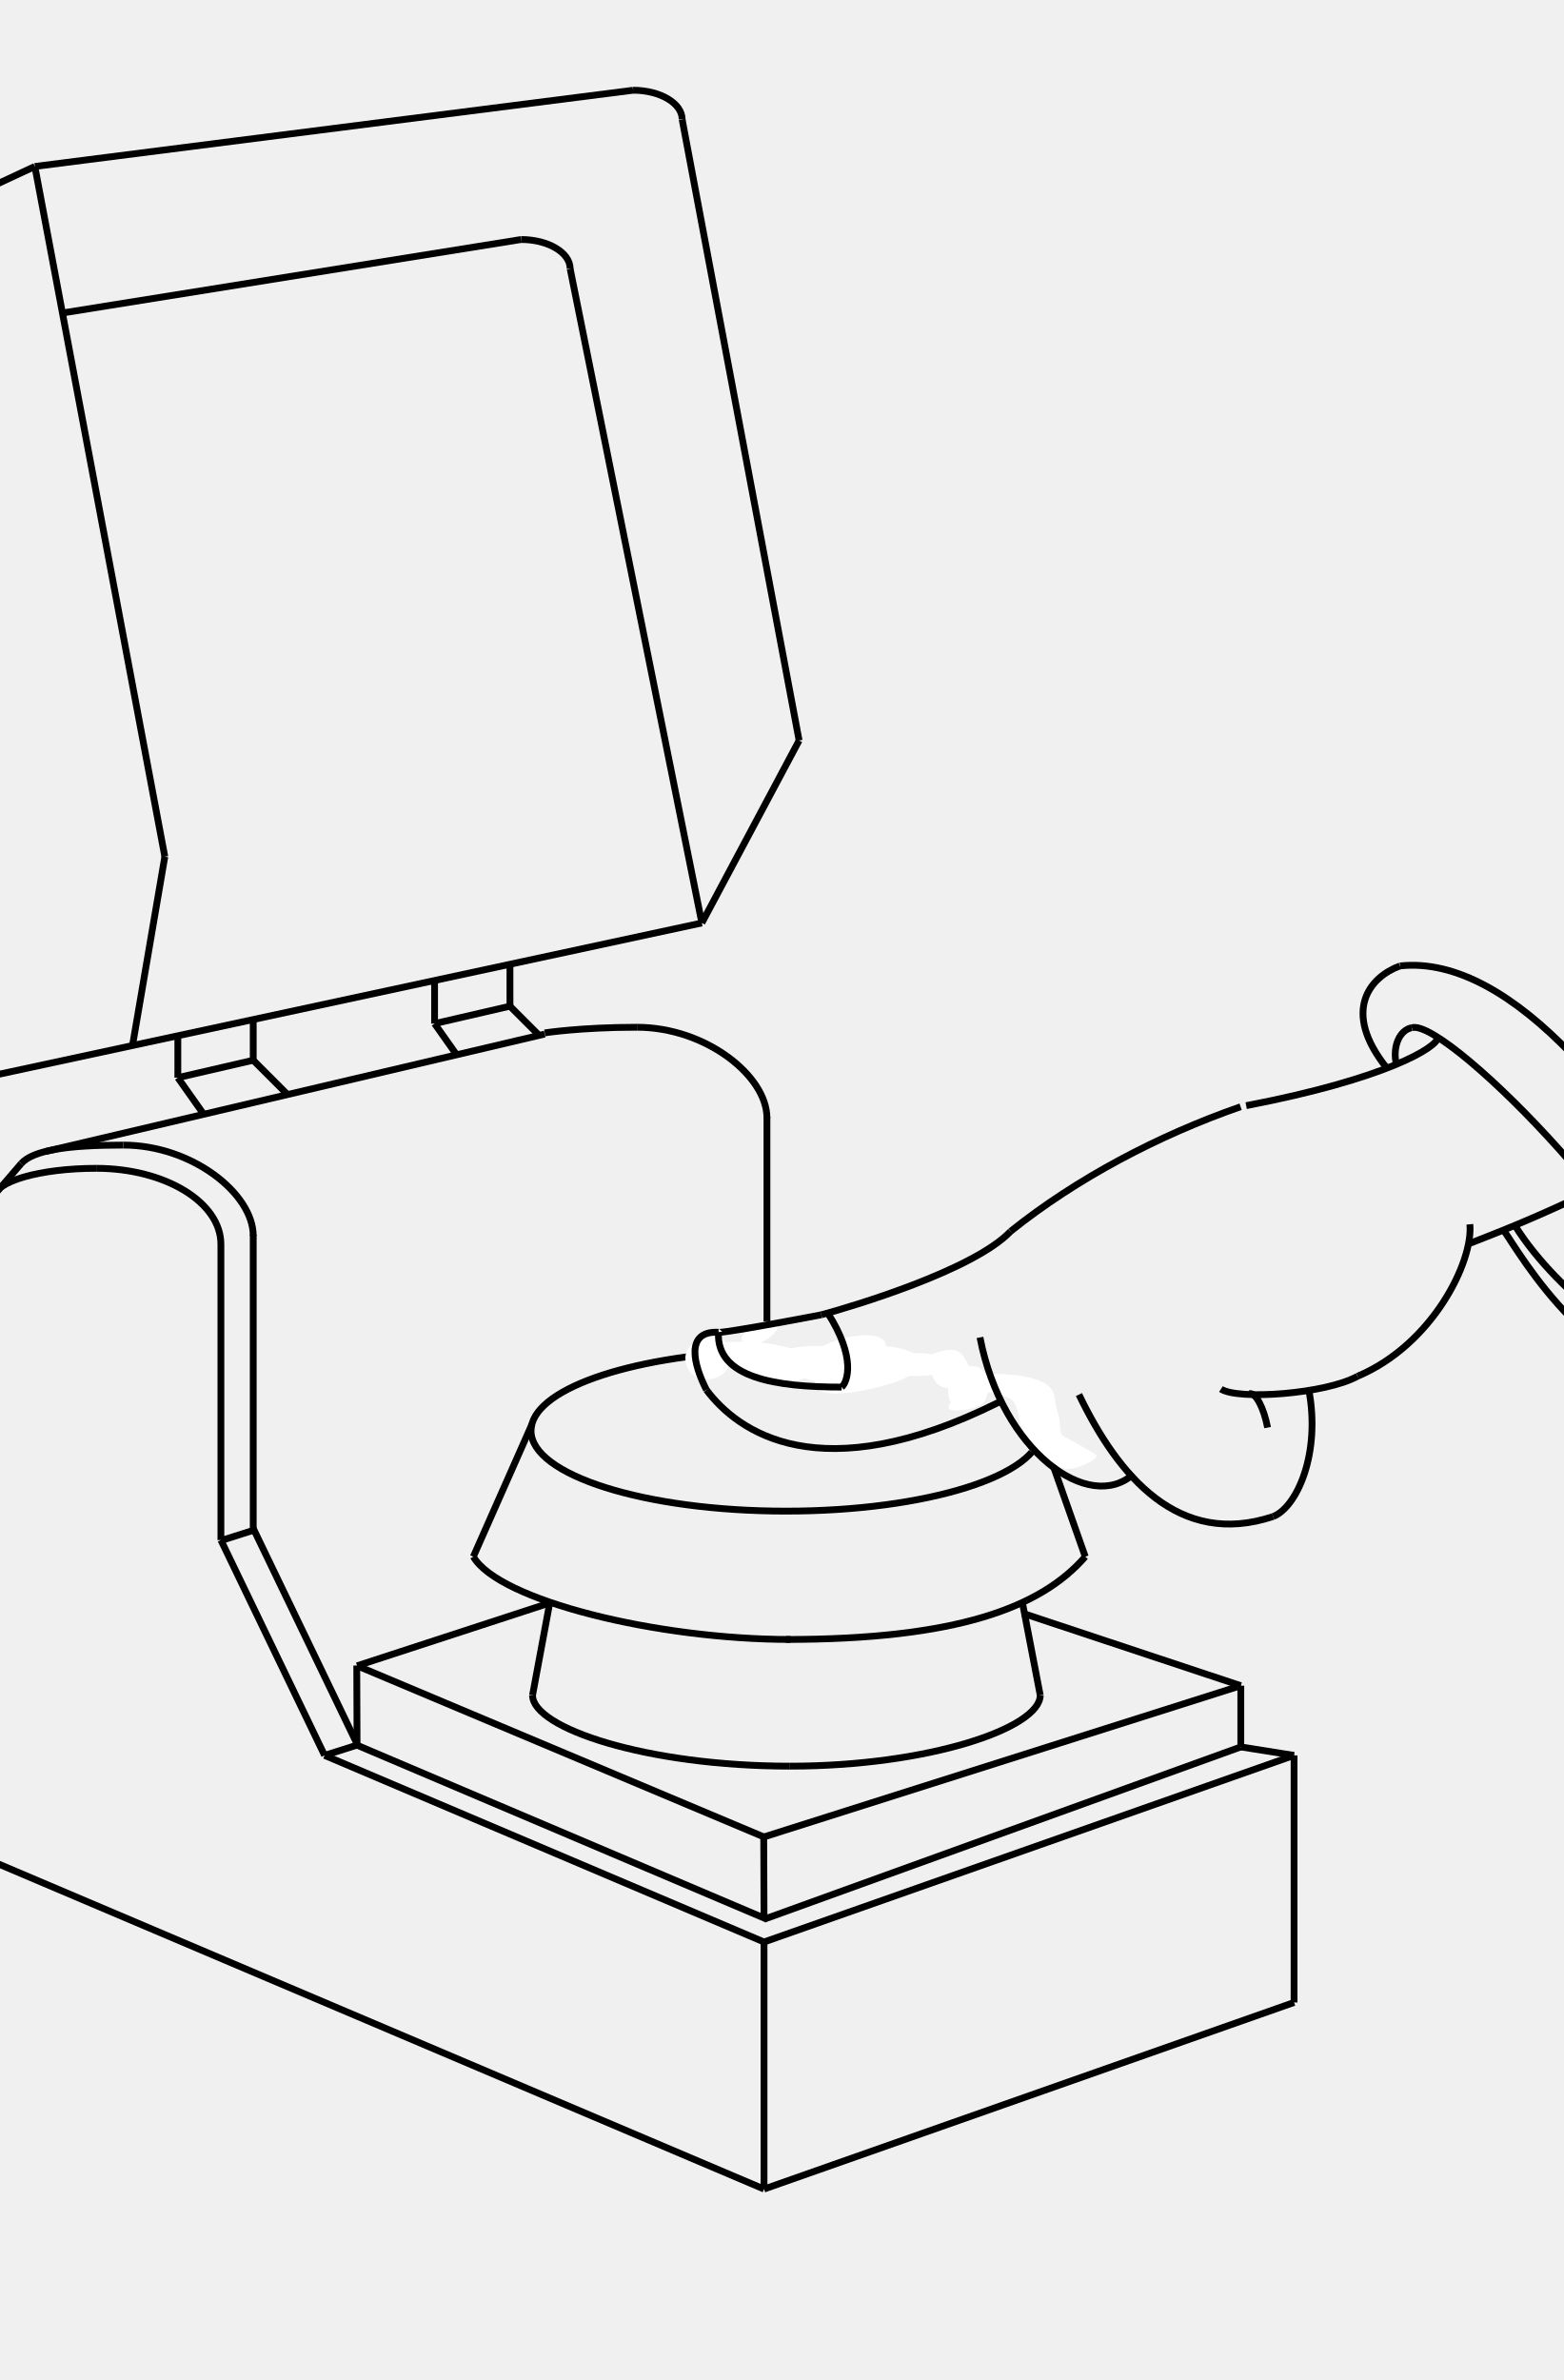
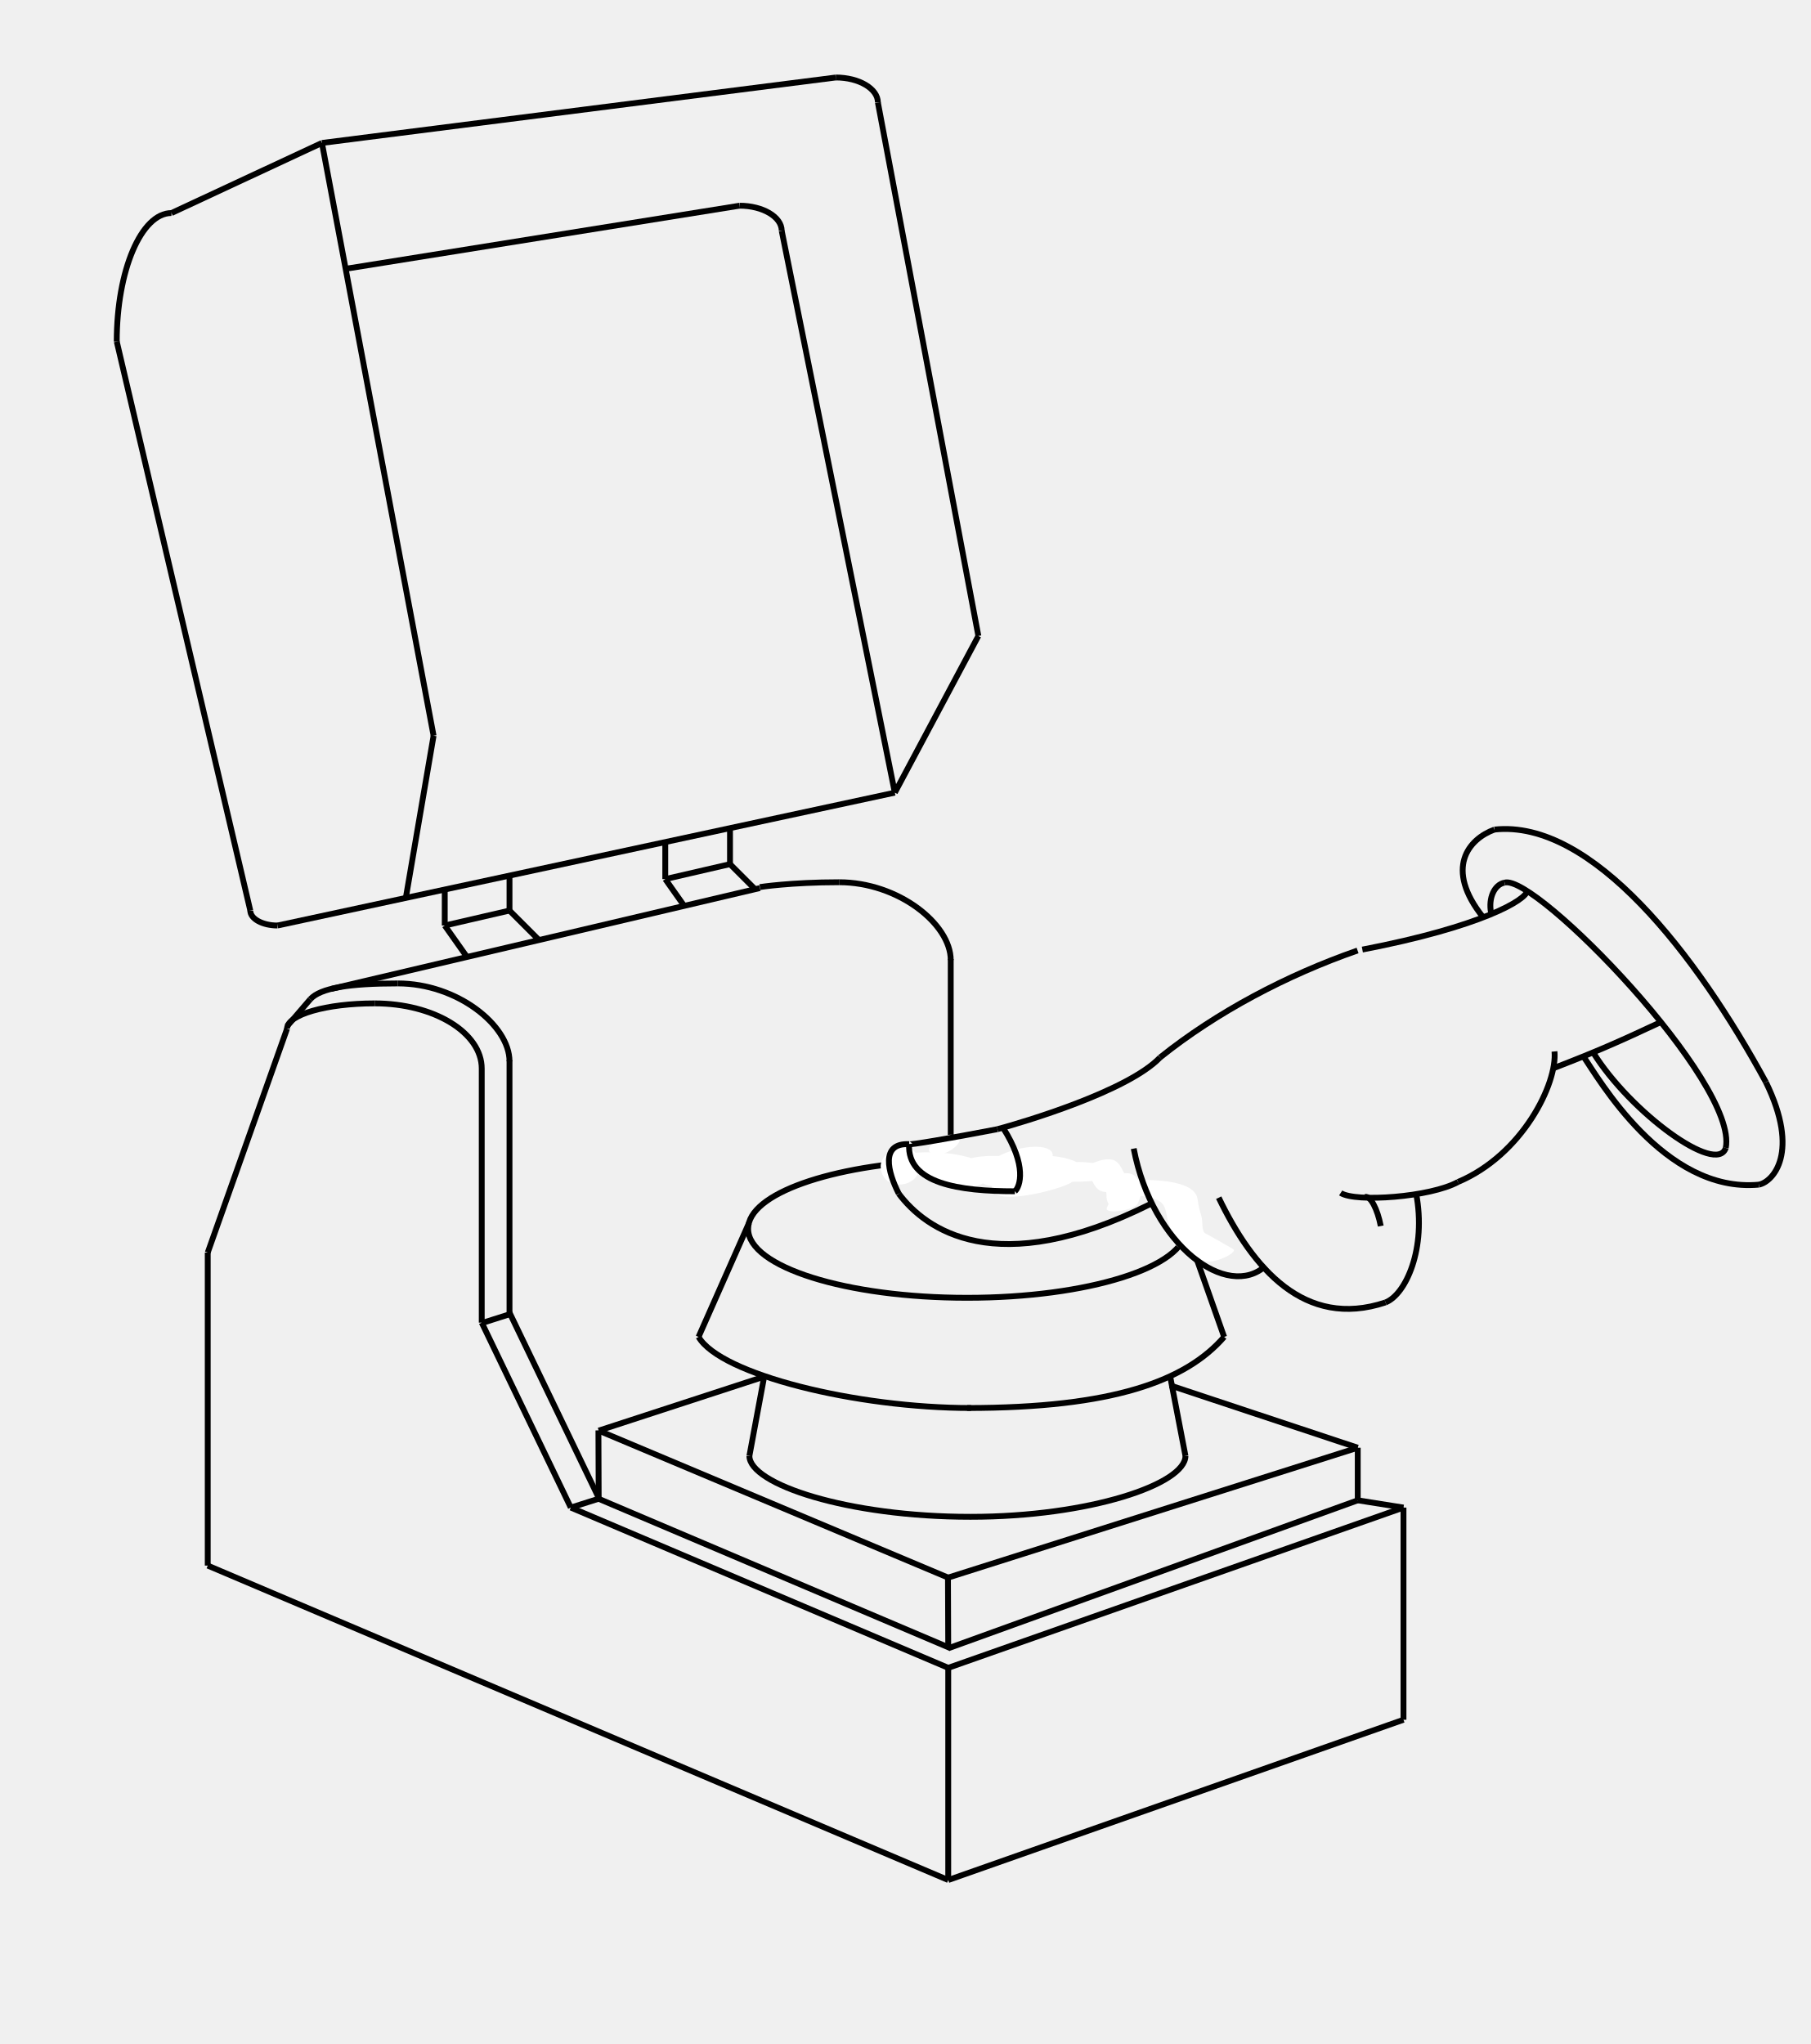
- <svg xmlns="http://www.w3.org/2000/svg" version="1.1" id="Capa_1" x="0px" y="0px" viewBox="320 110 230 350" enable-background="new 320 110 230 350" xml:space="preserve">
+ <svg xmlns="http://www.w3.org/2000/svg" version="1.1" id="Capa_1" x="0px" y="0px" viewBox="270 110 310 350" enable-background="new 320 110 230 350" xml:space="preserve">
  <g>
    <line fill="none" stroke="#000000" stroke-miterlimit="10" x1="-195.271" y1="378.202" x2="-125.105" y2="355.954" />
    <line fill="none" stroke="#000000" stroke-miterlimit="10" x1="-195.226" y1="390.302" x2="-125.105" y2="364.958" />
    <line fill="none" stroke="#000000" stroke-miterlimit="10" x1="-195.226" y1="393.646" x2="-117.271" y2="366.202" />
    <line fill="none" stroke="#000000" stroke-miterlimit="10" x1="-157.88" y1="345.903" x2="-125.105" y2="355.954" />
    <line fill="none" stroke="#000000" stroke-miterlimit="10" x1="-125.105" y1="355.954" x2="-125.105" y2="364.958" />
    <line fill="none" stroke="#000000" stroke-miterlimit="10" x1="-125.105" y1="364.958" x2="-117.271" y2="366.202" />
    <line fill="none" stroke="#000000" stroke-miterlimit="10" x1="-117.271" y1="366.202" x2="-117.271" y2="402.536" />
    <line fill="none" stroke="#000000" stroke-miterlimit="10" x1="-195.226" y1="429.979" x2="-117.271" y2="402.536" />
    <line fill="none" stroke="#000000" stroke-miterlimit="10" x1="-195.226" y1="393.646" x2="-195.226" y2="429.979" />
    <line fill="none" stroke="#000000" stroke-miterlimit="10" x1="-195.226" y1="393.646" x2="-259.854" y2="366.202" />
    <line fill="none" stroke="#000000" stroke-miterlimit="10" x1="-194.798" y1="390.302" x2="-255.101" y2="364.694" />
    <line fill="none" stroke="#000000" stroke-miterlimit="10" x1="-195.226" y1="390.302" x2="-195.271" y2="378.202" />
    <line fill="none" stroke="#000000" stroke-miterlimit="10" x1="-195.226" y1="378.202" x2="-255.078" y2="353.026" />
    <line fill="none" stroke="#000000" stroke-miterlimit="10" x1="-259.854" y1="366.202" x2="-275.104" y2="334.535" />
    <line fill="none" stroke="#000000" stroke-miterlimit="10" x1="-275.104" y1="334.535" x2="-275.104" y2="291.036" />
    <line fill="none" stroke="#000000" stroke-miterlimit="10" x1="-259.854" y1="366.202" x2="-255.101" y2="364.694" />
    <line fill="none" stroke="#000000" stroke-miterlimit="10" x1="-255.101" y1="364.481" x2="-270.351" y2="332.814" />
    <line fill="none" stroke="#000000" stroke-miterlimit="10" x1="-275.104" y1="334.615" x2="-270.351" y2="333.107" />
    <line fill="none" stroke="#000000" stroke-miterlimit="10" x1="-270.351" y1="333.107" x2="-270.351" y2="289.608" />
    <line fill="none" stroke="#000000" stroke-miterlimit="10" x1="-195.226" y1="429.979" x2="-322.021" y2="376.138" />
    <line fill="none" stroke="#000000" stroke-miterlimit="10" x1="-322.021" y1="322.535" x2="-322.021" y2="376.138" />
    <line fill="none" stroke="#000000" stroke-miterlimit="10" x1="-322.021" y1="322.535" x2="-308.438" y2="284.203" />
    <path fill="none" stroke="#000000" stroke-miterlimit="10" d="M-308.438,284.203c0-2.396,6.709-4.334,15-4.334" />
    <path fill="none" stroke="#000000" stroke-miterlimit="10" d="M-275.104,291.036c0-6.173-8.2-11.167-18.333-11.167" />
    <path fill="none" stroke="#000000" stroke-miterlimit="10" d="M-270.351,289.787c0-6.173-8.983-13.334-19.117-13.334" />
    <path fill="none" stroke="#000000" stroke-miterlimit="10" d="M-304.468,279.161c1.738-1.938,6.709-2.708,15-2.708" />
    <line fill="none" stroke="#000000" stroke-miterlimit="10" x1="-308.438" y1="283.786" x2="-304.468" y2="279.161" />
    <line fill="none" stroke="#000000" stroke-miterlimit="10" x1="-255.078" y1="353.026" x2="-227.378" y2="344.024" />
    <line fill="none" stroke="#000000" stroke-miterlimit="10" x1="-255.078" y1="365.085" x2="-255.123" y2="352.985" />
    <line fill="none" stroke="#000000" stroke-miterlimit="10" x1="-195.271" y1="285.693" x2="-194.798" y2="272.28" />
    <path fill="none" stroke="#000000" stroke-miterlimit="10" d="M-194.798,272.458c0-6.173-8.984-13.334-19.117-13.334" />
    <path fill="none" stroke="#000000" stroke-miterlimit="10" d="M-227.48,259.953c0,0,5.273-0.828,13.564-0.828" />
    <line fill="none" stroke="#000000" stroke-miterlimit="10" x1="-300.938" y1="277.403" x2="-227.48" y2="260.125" />
    <g>
      <g>
        <path d="M-195.101,393.646c-0.002-3.156-0.004-6.313-0.006-9.47c-0.004-7.271-0.008-14.542-0.013-21.813     c-0.005-8.087-0.011-16.175-0.015-24.262c-0.004-5.605-0.008-11.211-0.011-16.815c-0.001-0.842-0.001-1.684-0.001-2.525     c0-0.161-0.25-0.162-0.25-0.002c0.002,3.157,0.004,6.313,0.006,9.471c0.004,7.271,0.008,14.541,0.013,21.813     c0.005,8.087,0.011,16.174,0.015,24.261c0.004,5.605,0.008,11.211,0.011,16.816c0.001,0.842,0.001,1.683,0.001,2.524     C-195.351,393.806-195.101,393.808-195.101,393.646L-195.101,393.646z" />
      </g>
    </g>
    <g>
      <g>
        <path d="M-197.242,318.023c-2.391-1.008-4.781-2.016-7.172-3.023c-5.898-2.486-11.795-4.973-17.693-7.458     c-7.49-3.157-14.98-6.314-22.471-9.472c-7.169-3.022-14.339-6.044-21.509-9.066c-4.936-2.081-9.872-4.161-14.808-6.242     c-1.105-0.466-2.209-0.931-3.314-1.397c-0.146-0.062-0.273,0.154-0.125,0.217c2.391,1.008,4.782,2.016,7.173,3.023     c5.897,2.486,11.795,4.972,17.692,7.458c7.49,3.157,14.98,6.314,22.47,9.473c7.17,3.021,14.34,6.044,21.51,9.066     c4.936,2.08,9.872,4.16,14.808,6.241c1.104,0.466,2.21,0.931,3.313,1.397C-197.22,318.301-197.093,318.086-197.242,318.023     L-197.242,318.023z" />
      </g>
    </g>
    <path fill="none" stroke="#000000" stroke-miterlimit="10" d="M-282.672,277.596" />
    <path fill="none" stroke="#000000" stroke-miterlimit="10" d="M-197.722,313.668" />
    <g>
      <g>
        <path d="M-120.554,288.564c-2.623-0.862-5.244-1.725-7.867-2.587c-6.349-2.088-12.697-4.175-19.047-6.263     c-7.799-2.565-15.599-5.13-23.398-7.695c-6.975-2.294-13.949-4.587-20.924-6.881c-3.874-1.274-7.748-2.548-11.621-3.822     c-0.22-0.072-0.439-0.144-0.658-0.216c-0.153-0.05-0.219,0.191-0.066,0.241c2.623,0.862,5.244,1.725,7.867,2.587     c6.349,2.088,12.697,4.175,19.047,6.263c7.799,2.565,15.599,5.13,23.398,7.695c6.975,2.294,13.949,4.587,20.924,6.881     c3.874,1.274,7.748,2.548,11.621,3.822c0.22,0.072,0.439,0.144,0.658,0.216C-120.467,288.856-120.402,288.615-120.554,288.564     L-120.554,288.564z" />
      </g>
    </g>
    <g>
      <g>
        <path d="M-119.078,289.493c0.162,0,0.164-0.25,0.002-0.25C-119.237,289.243-119.238,289.493-119.078,289.493L-119.078,289.493z" />
      </g>
    </g>
    <g>
      <g>
        <path d="M-117.146,366.203c0-3.231,0-6.462,0-9.693c0-7.366,0-14.732,0-22.099c0-8.013,0-16.024,0-24.036     c0-5.168,0-10.336,0-15.503c0-0.493,0-0.985,0-1.478c0-0.162-0.25-0.163-0.25-0.002c0,3.231,0,6.461,0,9.693     c0,7.366,0,14.733,0,22.099c0,8.013,0,16.024,0,24.037c0,5.167,0,10.335,0,15.503c0,0.492,0,0.985,0,1.478     C-117.396,366.362-117.146,366.364-117.146,366.203L-117.146,366.203z" />
      </g>
    </g>
    <g>
      <g>
        <path d="M-192.062,318.252c2.834-1.026,5.67-2.053,8.504-3.079c6.653-2.409,13.307-4.817,19.959-7.227     c7.695-2.786,15.389-5.572,23.084-8.358c5.959-2.157,11.918-4.315,17.876-6.473c1.659-0.601,3.319-1.202,4.979-1.803     c0.15-0.054,0.086-0.296-0.064-0.241c-2.836,1.026-5.67,2.053-8.505,3.079c-6.653,2.409-13.306,4.818-19.96,7.227     c-7.693,2.786-15.389,5.572-23.082,8.358c-5.959,2.157-11.918,4.315-17.877,6.473c-1.66,0.601-3.319,1.202-4.979,1.803     C-192.277,318.064-192.214,318.307-192.062,318.252L-192.062,318.252z" />
      </g>
    </g>
    <g>
      <g>
        <path d="M-117.146,293.394c-0.035-2.284-1.308-4.519-3.703-4.926c-0.157-0.027-0.225,0.214-0.066,0.241     c2.286,0.389,3.485,2.501,3.52,4.683C-117.394,293.553-117.144,293.555-117.146,293.394L-117.146,293.394z" />
      </g>
    </g>
    <path fill="none" stroke="#000000" stroke-miterlimit="10" d="M-192.513,313.668" />
    <g>
      <g>
        <path d="M-197.367,318.24c0.709,0.343,1.421,0.625,2.217,0.652c1.043,0.035,2.105-0.341,3.088-0.641     c0.153-0.047,0.09-0.289-0.064-0.241c-0.939,0.286-1.904,0.6-2.895,0.632c-0.791,0.025-1.522-0.281-2.221-0.619     C-197.386,317.953-197.511,318.169-197.367,318.24L-197.367,318.24z" />
      </g>
    </g>
    <ellipse fill="none" stroke="#000000" stroke-miterlimit="10" cx="-192.378" cy="297.465" rx="37.49" ry="11.81" />
    <line fill="none" stroke="#000000" stroke-miterlimit="10" x1="-239.041" y1="314.756" x2="-229.73" y2="296.483" />
    <line fill="none" stroke="#000000" stroke-miterlimit="10" x1="-154.888" y1="297.465" x2="-148.359" y2="315.973" />
    <line fill="none" stroke="#000000" stroke-miterlimit="10" x1="-217.833" y1="323.766" x2="-217.833" y2="332.531" />
    <line fill="none" stroke="#000000" stroke-miterlimit="10" x1="-166.546" y1="324.578" x2="-166.546" y2="334.775" />
    <path fill="none" stroke="#000000" stroke-miterlimit="10" d="M-239.041,314.756c3.736,6.436,26.986,11.52,46.662,11.52" />
    <path fill="none" stroke="#000000" stroke-miterlimit="10" d="M-217.833,332.531c0,4.832,11.008,7.66,25.455,7.66" />
    <path fill="none" stroke="#000000" stroke-miterlimit="10" d="M-148.359,315.973c-6.529,7.52-18.982,10.303-44.02,10.303" />
    <path fill="none" stroke="#000000" stroke-miterlimit="10" d="M-166.546,334.775c0,3.592-11.932,5.416-25.832,5.416" />
    <path fill="none" stroke="#000000" stroke-miterlimit="10" d="M-224.888,332.531c0,6.354,14.541,11.493,32.51,11.493" />
    <path fill="none" stroke="#000000" stroke-miterlimit="10" d="M-160.138,332.531c0,7.66-14.42,11.493-32.24,11.493" />
    <path fill="none" stroke="#000000" stroke-miterlimit="10" d="M-224.888,332.531c0-0.557,3.156-3.09,7.055-3.09" />
    <path fill="none" stroke="#000000" stroke-miterlimit="10" d="M-160.138,332.531c0-0.557-2.865-2.09-6.408-2.09" />
    <line fill="none" stroke="#000000" stroke-miterlimit="10" x1="-224.888" y1="332.531" x2="-229.847" y2="357.552" />
    <line fill="none" stroke="#000000" stroke-miterlimit="10" x1="-160.138" y1="332.531" x2="-155.179" y2="357.552" />
    <path fill="none" stroke="#000000" stroke-miterlimit="10" d="M-229.847,357.552c0,4.836,16.762,10.43,37.861,10.43" />
    <path fill="none" stroke="#000000" stroke-miterlimit="10" d="M-155.179,357.552c0,4.836-16.463,10.43-36.807,10.43" />
  </g>
  <g>
    <line fill="none" stroke="#000000" stroke-miterlimit="10" x1="325.125" y1="134.479" x2="344.243" y2="235.979" />
    <line fill="none" stroke="#000000" stroke-miterlimit="10" x1="344.243" y1="235.979" x2="339.489" y2="263.751" />
    <line fill="none" stroke="#000000" stroke-miterlimit="10" x1="423.223" y1="245.729" x2="317.526" y2="268.479" />
    <line fill="none" stroke="#000000" stroke-miterlimit="10" x1="312.858" y1="265.916" x2="289.989" y2="168.479" />
    <line fill="none" stroke="#000000" stroke-miterlimit="10" x1="325.125" y1="134.479" x2="299.364" y2="146.479" />
    <path fill="none" stroke="#000000" stroke-miterlimit="10" d="M289.989,168.479c0-12.16,4.193-22,9.375-22" />
    <line fill="none" stroke="#000000" stroke-miterlimit="10" x1="325.125" y1="134.479" x2="413.106" y2="123.271" />
    <line fill="none" stroke="#000000" stroke-miterlimit="10" x1="420.325" y1="127.563" x2="437.527" y2="218.896" />
    <line fill="none" stroke="#000000" stroke-miterlimit="10" x1="437.527" y1="218.896" x2="423.223" y2="245.729" />
    <line fill="none" stroke="#000000" stroke-miterlimit="10" x1="403.852" y1="149.515" x2="423.223" y2="245.729" />
    <path fill="none" stroke="#000000" stroke-miterlimit="10" d="M423.686,143.979" />
    <path fill="none" stroke="#000000" stroke-miterlimit="10" d="M329.489,155.979" />
    <path fill="none" stroke="#000000" stroke-miterlimit="10" d="M420.325,127.563c0-2.373-3.229-4.293-7.219-4.293" />
    <g>
      <path fill="none" stroke="#000000" stroke-miterlimit="10" d="M447.891,309.26c0.133,0.068,0.266,0.138,0.377,0.249    c0.57,0.57,0.588,1.553,0,2.121c-0.191,0.186-0.406,0.35-0.637,0.484c-0.941,0.555-1.832-0.029-2.131-0.818    c-0.064-0.013-0.123-0.01-0.191-0.03c-4.164-1.308-8.555,0.518-12.646-0.714c-1.236-0.373-1.885-1.07-1.998-1.842    c-18.375,0.761-32.562,5.709-32.562,11.705c0,6.522,16.785,11.81,37.492,11.81c20.705,0,37.49-5.287,37.49-11.81    C473.084,315.25,462.553,310.863,447.891,309.26z" />
      <line fill="none" stroke="#000000" stroke-miterlimit="10" x1="389.615" y1="338.922" x2="398.242" y2="319.433" />
      <line fill="none" stroke="#000000" stroke-miterlimit="10" x1="473.084" y1="320.415" x2="479.611" y2="338.922" />
      <path fill="none" stroke="#000000" stroke-miterlimit="10" d="M389.615,338.922c3.735,6.436,26.985,12.176,46.663,12.176" />
      <path fill="none" stroke="#000000" stroke-miterlimit="10" d="M479.611,338.922c-6.527,7.521-18.98,12.176-44.018,12.176" />
    </g>
    <line fill="none" stroke="#000000" stroke-miterlimit="10" x1="400.848" y1="345.729" x2="398.321" y2="359.299" />
    <line fill="none" stroke="#000000" stroke-miterlimit="10" x1="470.363" y1="345.656" x2="472.988" y2="359.299" />
    <path fill="none" stroke="#000000" stroke-miterlimit="10" d="M403.852,149.515c0-2.373-3.229-4.293-7.22-4.293" />
    <line fill="none" stroke="#000000" stroke-miterlimit="10" x1="329.489" y1="155.979" x2="396.632" y2="145.222" />
    <path fill="none" stroke="#000000" stroke-miterlimit="10" d="M398.321,359.299c0,4.836,16.761,10.43,37.861,10.43" />
    <path fill="none" stroke="#000000" stroke-miterlimit="10" d="M472.988,359.299c0,4.836-16.463,10.43-36.807,10.43" />
    <line fill="none" stroke="#000000" stroke-miterlimit="10" x1="432.322" y1="380.146" x2="502.488" y2="357.896" />
    <line fill="none" stroke="#000000" stroke-miterlimit="10" x1="432.367" y1="392.244" x2="502.488" y2="366.901" />
    <line fill="none" stroke="#000000" stroke-miterlimit="10" x1="432.367" y1="395.589" x2="510.322" y2="368.146" />
    <line fill="none" stroke="#000000" stroke-miterlimit="10" x1="470.363" y1="347.229" x2="502.488" y2="357.896" />
    <line fill="none" stroke="#000000" stroke-miterlimit="10" x1="502.488" y1="357.896" x2="502.488" y2="366.901" />
    <line fill="none" stroke="#000000" stroke-miterlimit="10" x1="502.488" y1="366.901" x2="510.322" y2="368.146" />
    <line fill="none" stroke="#000000" stroke-miterlimit="10" x1="510.322" y1="368.146" x2="510.322" y2="404.479" />
    <line fill="none" stroke="#000000" stroke-miterlimit="10" x1="432.367" y1="431.922" x2="510.322" y2="404.479" />
    <line fill="none" stroke="#000000" stroke-miterlimit="10" x1="432.367" y1="395.589" x2="432.367" y2="431.922" />
    <line fill="none" stroke="#000000" stroke-miterlimit="10" x1="432.367" y1="395.589" x2="367.739" y2="368.146" />
    <line fill="none" stroke="#000000" stroke-miterlimit="10" x1="432.795" y1="392.244" x2="372.493" y2="366.638" />
    <line fill="none" stroke="#000000" stroke-miterlimit="10" x1="432.367" y1="392.244" x2="432.322" y2="380.146" />
    <line fill="none" stroke="#000000" stroke-miterlimit="10" x1="432.367" y1="380.146" x2="372.515" y2="354.97" />
    <line fill="none" stroke="#000000" stroke-miterlimit="10" x1="367.739" y1="368.146" x2="352.489" y2="336.479" />
    <line fill="none" stroke="#000000" stroke-miterlimit="10" x1="352.489" y1="336.479" x2="352.489" y2="292.979" />
    <line fill="none" stroke="#000000" stroke-miterlimit="10" x1="367.739" y1="368.146" x2="372.493" y2="366.638" />
    <line fill="none" stroke="#000000" stroke-miterlimit="10" x1="372.493" y1="366.424" x2="357.243" y2="334.757" />
    <line fill="none" stroke="#000000" stroke-miterlimit="10" x1="352.489" y1="336.559" x2="357.243" y2="335.051" />
    <line fill="none" stroke="#000000" stroke-miterlimit="10" x1="357.243" y1="335.051" x2="357.243" y2="291.551" />
    <line fill="none" stroke="#000000" stroke-miterlimit="10" x1="432.367" y1="431.922" x2="305.571" y2="378.081" />
    <line fill="none" stroke="#000000" stroke-miterlimit="10" x1="305.571" y1="324.479" x2="305.571" y2="378.081" />
    <line fill="none" stroke="#000000" stroke-miterlimit="10" x1="305.571" y1="324.479" x2="319.155" y2="286.146" />
    <path fill="none" stroke="#000000" stroke-miterlimit="10" d="M319.155,286.146c0-2.396,6.709-4.334,15-4.334" />
    <path fill="none" stroke="#000000" stroke-miterlimit="10" d="M352.489,292.979c0-6.173-8.2-11.167-18.334-11.167" />
    <path fill="none" stroke="#000000" stroke-miterlimit="10" d="M357.243,291.729c0-6.173-8.984-13.334-19.117-13.334" />
    <path fill="none" stroke="#000000" stroke-miterlimit="10" d="M323.125,281.104c1.738-1.938,6.709-2.708,15-2.708" />
    <line fill="none" stroke="#000000" stroke-miterlimit="10" x1="319.155" y1="285.729" x2="323.125" y2="281.104" />
    <path fill="none" stroke="#000000" stroke-miterlimit="10" d="M432.795,305.38c0-10.387,0-20.771,0-31.157" />
    <line fill="none" stroke="#000000" stroke-miterlimit="10" x1="372.515" y1="354.97" x2="400.848" y2="345.729" />
    <line fill="none" stroke="#000000" stroke-miterlimit="10" x1="372.515" y1="367.027" x2="372.469" y2="354.929" />
    <path fill="none" stroke="#000000" stroke-miterlimit="10" d="M432.795,274.401c0-6.173-8.984-13.334-19.118-13.334" />
    <path fill="none" stroke="#000000" stroke-miterlimit="10" d="M400.114,261.896c0,0,5.272-0.828,13.563-0.828" />
    <line fill="none" stroke="#000000" stroke-miterlimit="10" x1="326.655" y1="279.346" x2="400.114" y2="262.067" />
    <line fill="none" stroke="#000000" stroke-miterlimit="10" x1="346.155" y1="262.067" x2="346.155" y2="268.479" />
    <line fill="none" stroke="#000000" stroke-miterlimit="10" x1="346.155" y1="268.479" x2="349.961" y2="273.864" />
    <line fill="none" stroke="#000000" stroke-miterlimit="10" x1="346.155" y1="268.479" x2="357.243" y2="265.916" />
    <line fill="none" stroke="#000000" stroke-miterlimit="10" x1="357.243" y1="265.916" x2="357.243" y2="259.728" />
    <line fill="none" stroke="#000000" stroke-miterlimit="10" x1="357.243" y1="265.916" x2="362.323" y2="270.997" />
    <line fill="none" stroke="#000000" stroke-miterlimit="10" x1="383.915" y1="254.12" x2="383.915" y2="260.53" />
    <line fill="none" stroke="#000000" stroke-miterlimit="10" x1="383.915" y1="260.53" x2="387.255" y2="265.258" />
    <line fill="none" stroke="#000000" stroke-miterlimit="10" x1="383.915" y1="260.53" x2="395" y2="257.968" />
    <line fill="none" stroke="#000000" stroke-miterlimit="10" x1="395" y1="257.968" x2="395" y2="251.78" />
    <line fill="none" stroke="#000000" stroke-miterlimit="10" x1="395" y1="257.968" x2="399.293" y2="262.261" />
    <path fill="none" stroke="#000000" stroke-miterlimit="10" d="M312.858,265.916c0,1.417,2.088,2.563,4.668,2.563" />
    <g>
      <g>
        <path fill="#FFFFFF" d="M439.916,310.554c3.557,0,7.111,0,10.668,0c0.412,0,2.203-0.803,1.248-0.803c-3.557,0-7.111,0-10.668,0     C440.752,309.751,438.961,310.554,439.916,310.554L439.916,310.554z" />
      </g>
    </g>
    <g>
      <g>
        <path fill="#FFFFFF" d="M453.922,308.79c-4.299-1.724-11.699-1.123-13.852,3.607c-2.271,4.993,11.873,1.258,13.451,0.024     c0.871-0.681,0.67-1.421-0.422-1.577c-3-0.426-5.16,1.145-8.018,1.225c0.463,0.421,0.928,0.842,1.391,1.262     c0.691-1.125,2.164-1.203,3.283-1.48c-0.199-0.743-0.398-1.486-0.598-2.229c-1.285,0.378-2.594,0.604-3.928,0.679     c-0.871,0.398-1.156,0.071-0.859-0.984c4.416-1.809,0.428-1.137-0.797-1.227c-2.971-0.215-5.996-0.4-8.826,0.707     c-1.092,0.428-3.66,2.098-2.098,3.453c1.662,1.442,4.883,0.642,6.656-0.05c0.314-0.123,2.545-1.267,1.545-1.884     c-4.375-2.697-9.498-3.262-14.438-2.912c-1.707,0.121-5.899,2.924-2.248,2.666c3.676-0.261,8.336,0.264,11.564,2.254     c0.514-0.628,1.029-1.256,1.545-1.884c1.105-0.431,3.898,0.404,5.303,0.372c1.682-0.04,3.389-0.256,4.996-0.754     c3.422-1.06,3.805-3.656-0.168-3.697c-2.961-0.03-8.463,1.563-9.555,4.725c-1.371,3.974,10.947,1.006,11.904,0.766     c3.262-0.819,2.645-3.031-0.598-2.229c-2.723,0.673-6.135,1.28-7.715,3.853c-0.635,1.031,0.537,1.286,1.391,1.262     c2.197-0.063,4.77-1.566,6.816-1.276c-0.143-0.525-0.283-1.051-0.424-1.576c-0.766,0.6-2.109,0.546-3.041,0.679     c2.502-0.356,0.398-2.547,3.309-1.379C450.908,311.749,455.916,309.589,453.922,308.79L453.922,308.79z" />
      </g>
    </g>
    <g>
      <g>
        <path fill="#FFFFFF" d="M450.928,311.633c-0.15,0.103-0.348,0.127-0.115,0.085c0.521-0.094,1.059-0.082,1.586-0.084     c0.984-0.004,2,0.185,2.922,0.52c1.119-0.816,2.238-1.635,3.357-2.452c-0.973,0.071-1.941,0.083-2.916,0.083     c-1.186,0.002-2.83,0.465-3.645,1.385c-0.863,0.972,0.742,1.186,1.371,1.185c0.973-0.001,1.943-0.012,2.916-0.083     c1.135-0.083,2.338-0.371,3.273-1.055c0.551-0.402,0.932-1.089,0.084-1.398c-3.998-1.455-9.572-1.064-13.107,1.355     c-0.912,0.624-0.65,1.385,0.4,1.497C448.371,312.812,449.846,312.373,450.928,311.633L450.928,311.633z" />
      </g>
    </g>
    <g>
      <g>
        <path fill="#FFFFFF" d="M429.496,311.95c1.914-0.008,3.688,0.911,5.553,1.254c1.316,0.241,2.875-0.106,3.871-1.038     c0.826-0.772,0.625-1.848-0.553-2.063c-2.299-0.423-4.402-1.424-6.783-1.414c-1.254,0.006-2.875,0.389-3.605,1.527     C427.283,311.3,428.563,311.954,429.496,311.95L429.496,311.95z" />
      </g>
    </g>
    <g>
      <g>
        <path fill="#FFFFFF" d="M455.709,310.579c1.371,0.715,1.295,2.659,2.75,3.334c0.838,0.388,1.959,0.124,2.803-0.103     c0.248-0.066,2.943-0.913,2.518-1.558c-0.057-0.084-0.111-0.167-0.166-0.25c-1.506,0.611-3.014,1.224-4.52,1.835     c0.543,0.015,0.875,0.882,0.988,1.282c0.139,0.499-0.441,1.296-0.574,1.771c-0.305,1.104,5.023,0.382,5.398-0.977     c0.295-1.069,0.965-1.83,0.395-2.945c-0.494-0.963-1.654-1.308-2.646-1.334c-0.457-0.013-5.156,0.878-4.518,1.835     c0.055,0.083,0.111,0.167,0.166,0.25c1.773-0.553,3.547-1.106,5.318-1.66c-1.396-0.646-1.344-2.601-2.75-3.334     c-0.988-0.516-2.563-0.018-3.521,0.327C457.176,309.114,454.836,310.124,455.709,310.579L455.709,310.579z" />
      </g>
    </g>
    <g>
      <g>
        <path fill="#FFFFFF" d="M459.408,314.117c0.07,0.069,0.129,0.147,0.178,0.232c-0.063-0.104-0.127-0.209-0.189-0.313     c0.113,0.22,0.18,0.445,0.24,0.684c0.281,1.102,2.371,0.736,3.08,0.546c0.732-0.196,2.678-0.909,2.396-2.013     c-0.117-0.457-0.293-0.87-0.607-1.231C463.324,310.661,458.09,312.602,459.408,314.117L459.408,314.117z" />
      </g>
    </g>
    <g>
      <g>
        <path fill="#FFFFFF" d="M459.43,313.782c0.053,0.052,0.096,0.11,0.131,0.175c-0.07-0.132-0.141-0.265-0.211-0.396     c0.082,0.179,0.113,0.351,0.127,0.545c-0.004-0.149-0.01-0.299-0.016-0.448c0.023,0.945-0.148,1.814,0.469,2.625     c0.777,1.018,2.707,0.635,3.666,0.207c0.854-0.382,2.184-1.426,1.389-2.467c-0.051-0.06-0.096-0.124-0.129-0.195     c0.07,0.133,0.141,0.265,0.211,0.396c-0.082-0.189-0.113-0.373-0.129-0.578c0.006,0.149,0.01,0.299,0.016,0.449     c-0.021-0.905,0.178-1.82-0.469-2.572c-0.846-0.982-2.648-0.66-3.666-0.207C460.023,311.671,458.57,312.782,459.43,313.782     L459.43,313.782z" />
      </g>
    </g>
    <g>
      <g>
        <path fill="#FFFFFF" d="M461.643,314.522c2.146,0.011,4.209,0.15,6.254,0.858c2.213,0.766,1.563,2.885,2.4,4.595     c0.691,1.41-0.451,1.964,0.896,3.137c1.266,1.101,3.35,1.852,4.82,2.726c1.443,0.858,6.117-1.37,5.137-1.953     c-1.617-0.96-3.166-1.832-4.82-2.726c-0.555-0.3-0.402-2.082-0.557-2.651c-0.301-1.103-0.564-1.965-0.703-3.13     c-0.432-3.617-8.807-3.333-11.133-3.346C462.289,312.023,457.979,314.502,461.643,314.522L461.643,314.522z" />
      </g>
    </g>
    <g>
      <g>
        <path fill="#FFFFFF" d="M423.699,306.675c-1.395,0.316-2.948,1.523-2.901,3.097c0.04,1.325,0.755,2.501,2.083,2.906     c1.328,0.406,2.951,0.049,3.871-1.037c0.803-0.946,0.529-2.3-0.717-2.681c-0.221-0.072-0.129-0.02,0.27,0.16     c-0.174-0.124-0.115-0.057,0.178,0.201c-0.092-0.088-0.16-0.201-0.223-0.313c0.078,0.16,0.156,0.318,0.232,0.479     c-0.102-0.211-0.158-0.421-0.18-0.653c0.012,0.177,0.023,0.354,0.037,0.53c-0.008-0.248,0.148-0.667-0.08-0.008     c0.098-0.206,0.031-0.111-0.201,0.282c-0.119,0.11-0.238,0.221-0.357,0.331c-1.143,0.445-1.475,0.61-0.996,0.494     c1.092-0.247,2.58-1.325,2.23-2.629C426.58,306.474,424.791,306.427,423.699,306.675L423.699,306.675z" />
      </g>
    </g>
    <g>
      <g>
        <path fill="#FFFFFF" d="M430.678,307.675c2.227,0,5.766-3.377,2.059-3.377C430.512,304.298,426.973,307.675,430.678,307.675     L430.678,307.675z" />
      </g>
    </g>
    <g>
      <path fill="none" stroke="#000000" stroke-miterlimit="10" d="M531.506,262.512c-0.086,1.544-7.77,6.157-28.229,10.086" />
      <path fill="none" stroke="#000000" stroke-miterlimit="10" d="M468.639,291.073c9.709-7.776,21.725-14.111,33.82-18.318" />
      <path fill="none" stroke="#000000" stroke-miterlimit="10" d="M425.668,305.917c0.035,0.181,6.797-0.967,15.121-2.564" />
      <path fill="none" stroke="#000000" stroke-miterlimit="10" d="M440.789,303.353c4.357-1.176,22.344-6.497,27.85-12.279" />
      <path fill="none" stroke="#000000" stroke-miterlimit="10" d="M423.902,314.401c-1.898-3.708-3.201-8.719,1.766-8.484" />
      <path fill="none" stroke="#000000" stroke-miterlimit="10" d="M423.902,314.401c4.563,6.082,16.619,14.98,43.064,1.782" />
      <path fill="none" stroke="#000000" stroke-miterlimit="10" d="M464.127,306.678c3.205,16.694,16.068,26.02,22.613,20.058" />
      <path fill="none" stroke="#000000" stroke-miterlimit="10" d="M478.682,315.083c5.789,12.042,14.682,22.554,28.561,17.936" />
      <path fill="none" stroke="#000000" stroke-miterlimit="10" d="M512.48,314.336c1.809,9.424-1.764,17.337-5.238,18.683" />
      <path fill="none" stroke="#000000" stroke-miterlimit="10" d="M499.568,314.27c2.525,1.663,15.41,0.717,20.09-1.879" />
      <path fill="none" stroke="#000000" stroke-miterlimit="10" d="M536.178,290.041c0.514,5.438-5.451,17.679-16.52,22.35" />
      <path fill="none" stroke="#000000" stroke-miterlimit="10" d="M536.184,292.84c7.189-2.78,10.828-4.37,18.186-7.819" />
      <path fill="none" stroke="#000000" stroke-miterlimit="10" d="M506.428,319.938c-0.563-2.933-1.752-5.165-2.656-4.991" />
      <path fill="none" stroke="#000000" stroke-miterlimit="10" d="M525.314,266.288c-0.48-2.51,0.557-4.816,2.32-5.154" />
      <path fill="none" stroke="#000000" stroke-miterlimit="10" d="M542.799,290.217c6.389,10.294,21.199,21.084,22.707,16.34" />
      <path fill="none" stroke="#000000" stroke-miterlimit="10" d="M565.506,306.557c2.193-11.113-32.564-46.951-37.871-45.423" />
      <path fill="none" stroke="#000000" stroke-miterlimit="10" d="M523.969,267.082c-6.734-8.406-2.479-13.424,1.922-15.032" />
      <path fill="none" stroke="#000000" stroke-miterlimit="10" d="M572.385,295.317c-11.809-21.723-29.785-45.076-46.494-43.268" />
      <path fill="none" stroke="#000000" stroke-miterlimit="10" d="M541.125,290.89c2.49,3.578,13.787,23.473,30.045,21.962" />
      <path fill="none" stroke="#000000" stroke-miterlimit="10" d="M572.385,295.317c5.871,12.017,1.227,17.064-1.215,17.534" />
    </g>
    <path fill="none" stroke="#000000" stroke-miterlimit="10" d="M425.668,305.917c-0.377,6.75,8.539,8.069,18.115,8.069" />
    <path fill="none" stroke="#000000" stroke-miterlimit="10" d="M441.736,303.091c4.193,6.553,2.926,10.12,2.047,10.896" />
  </g>
</svg>
